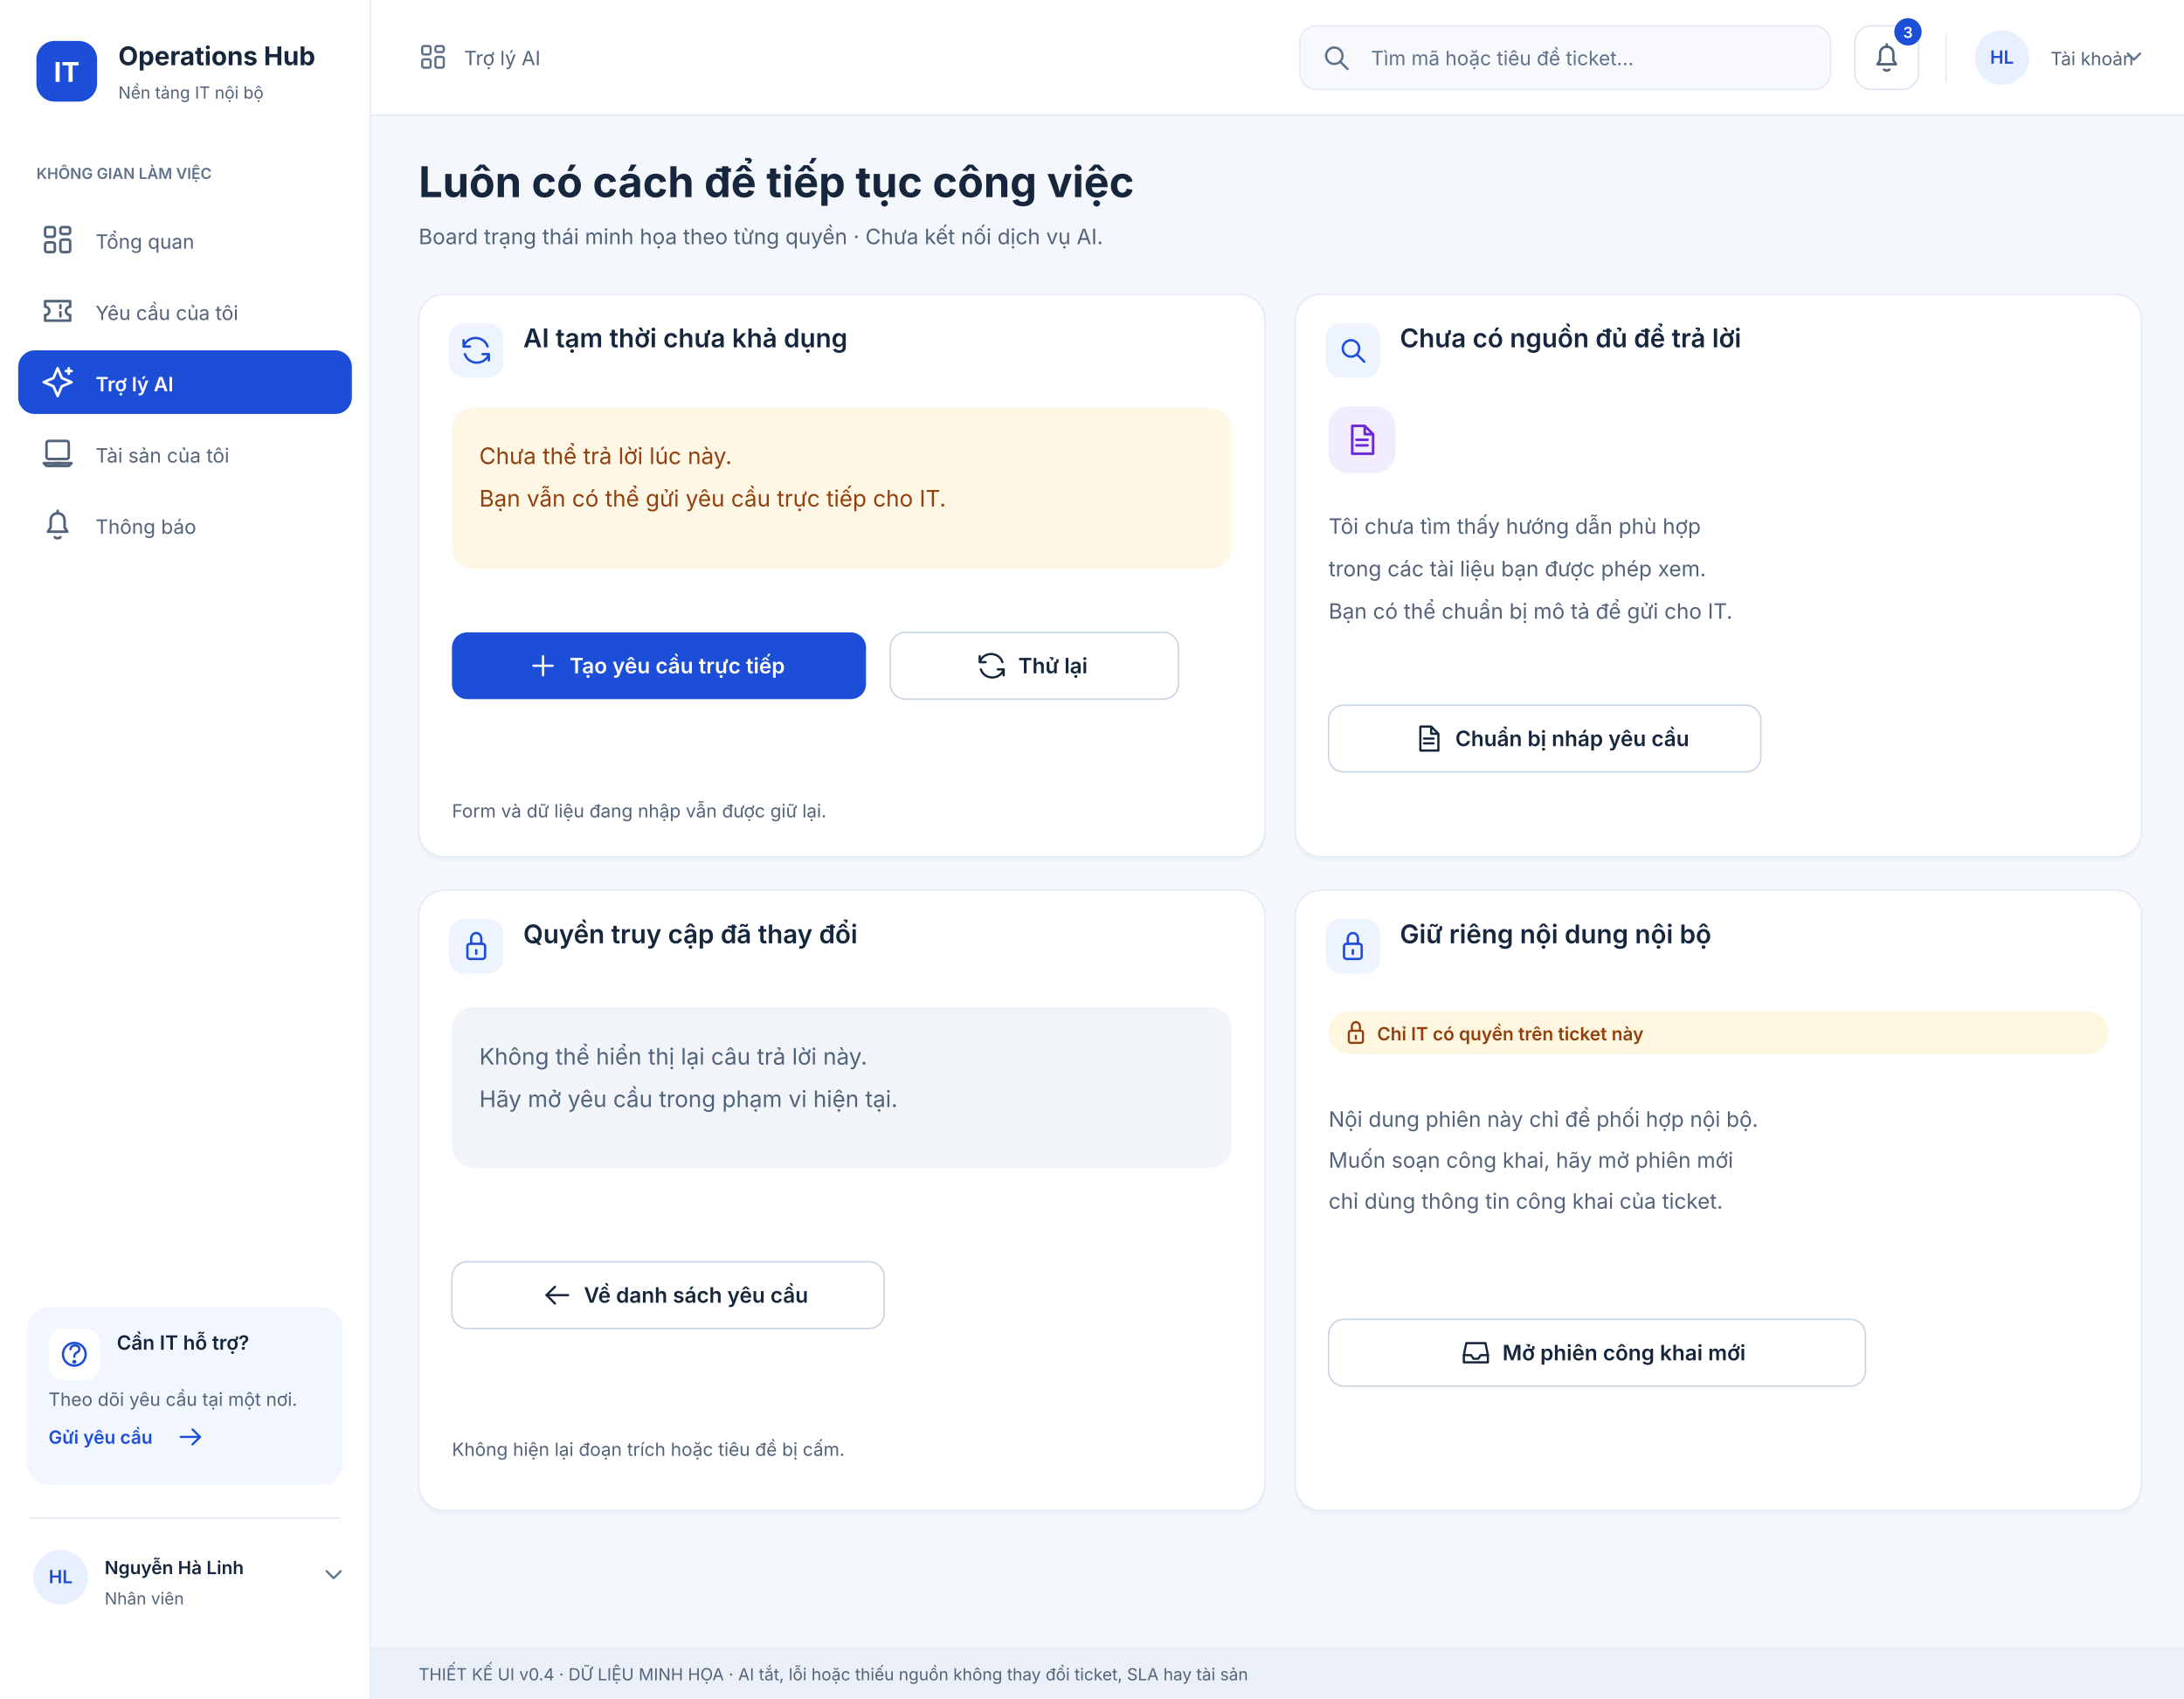
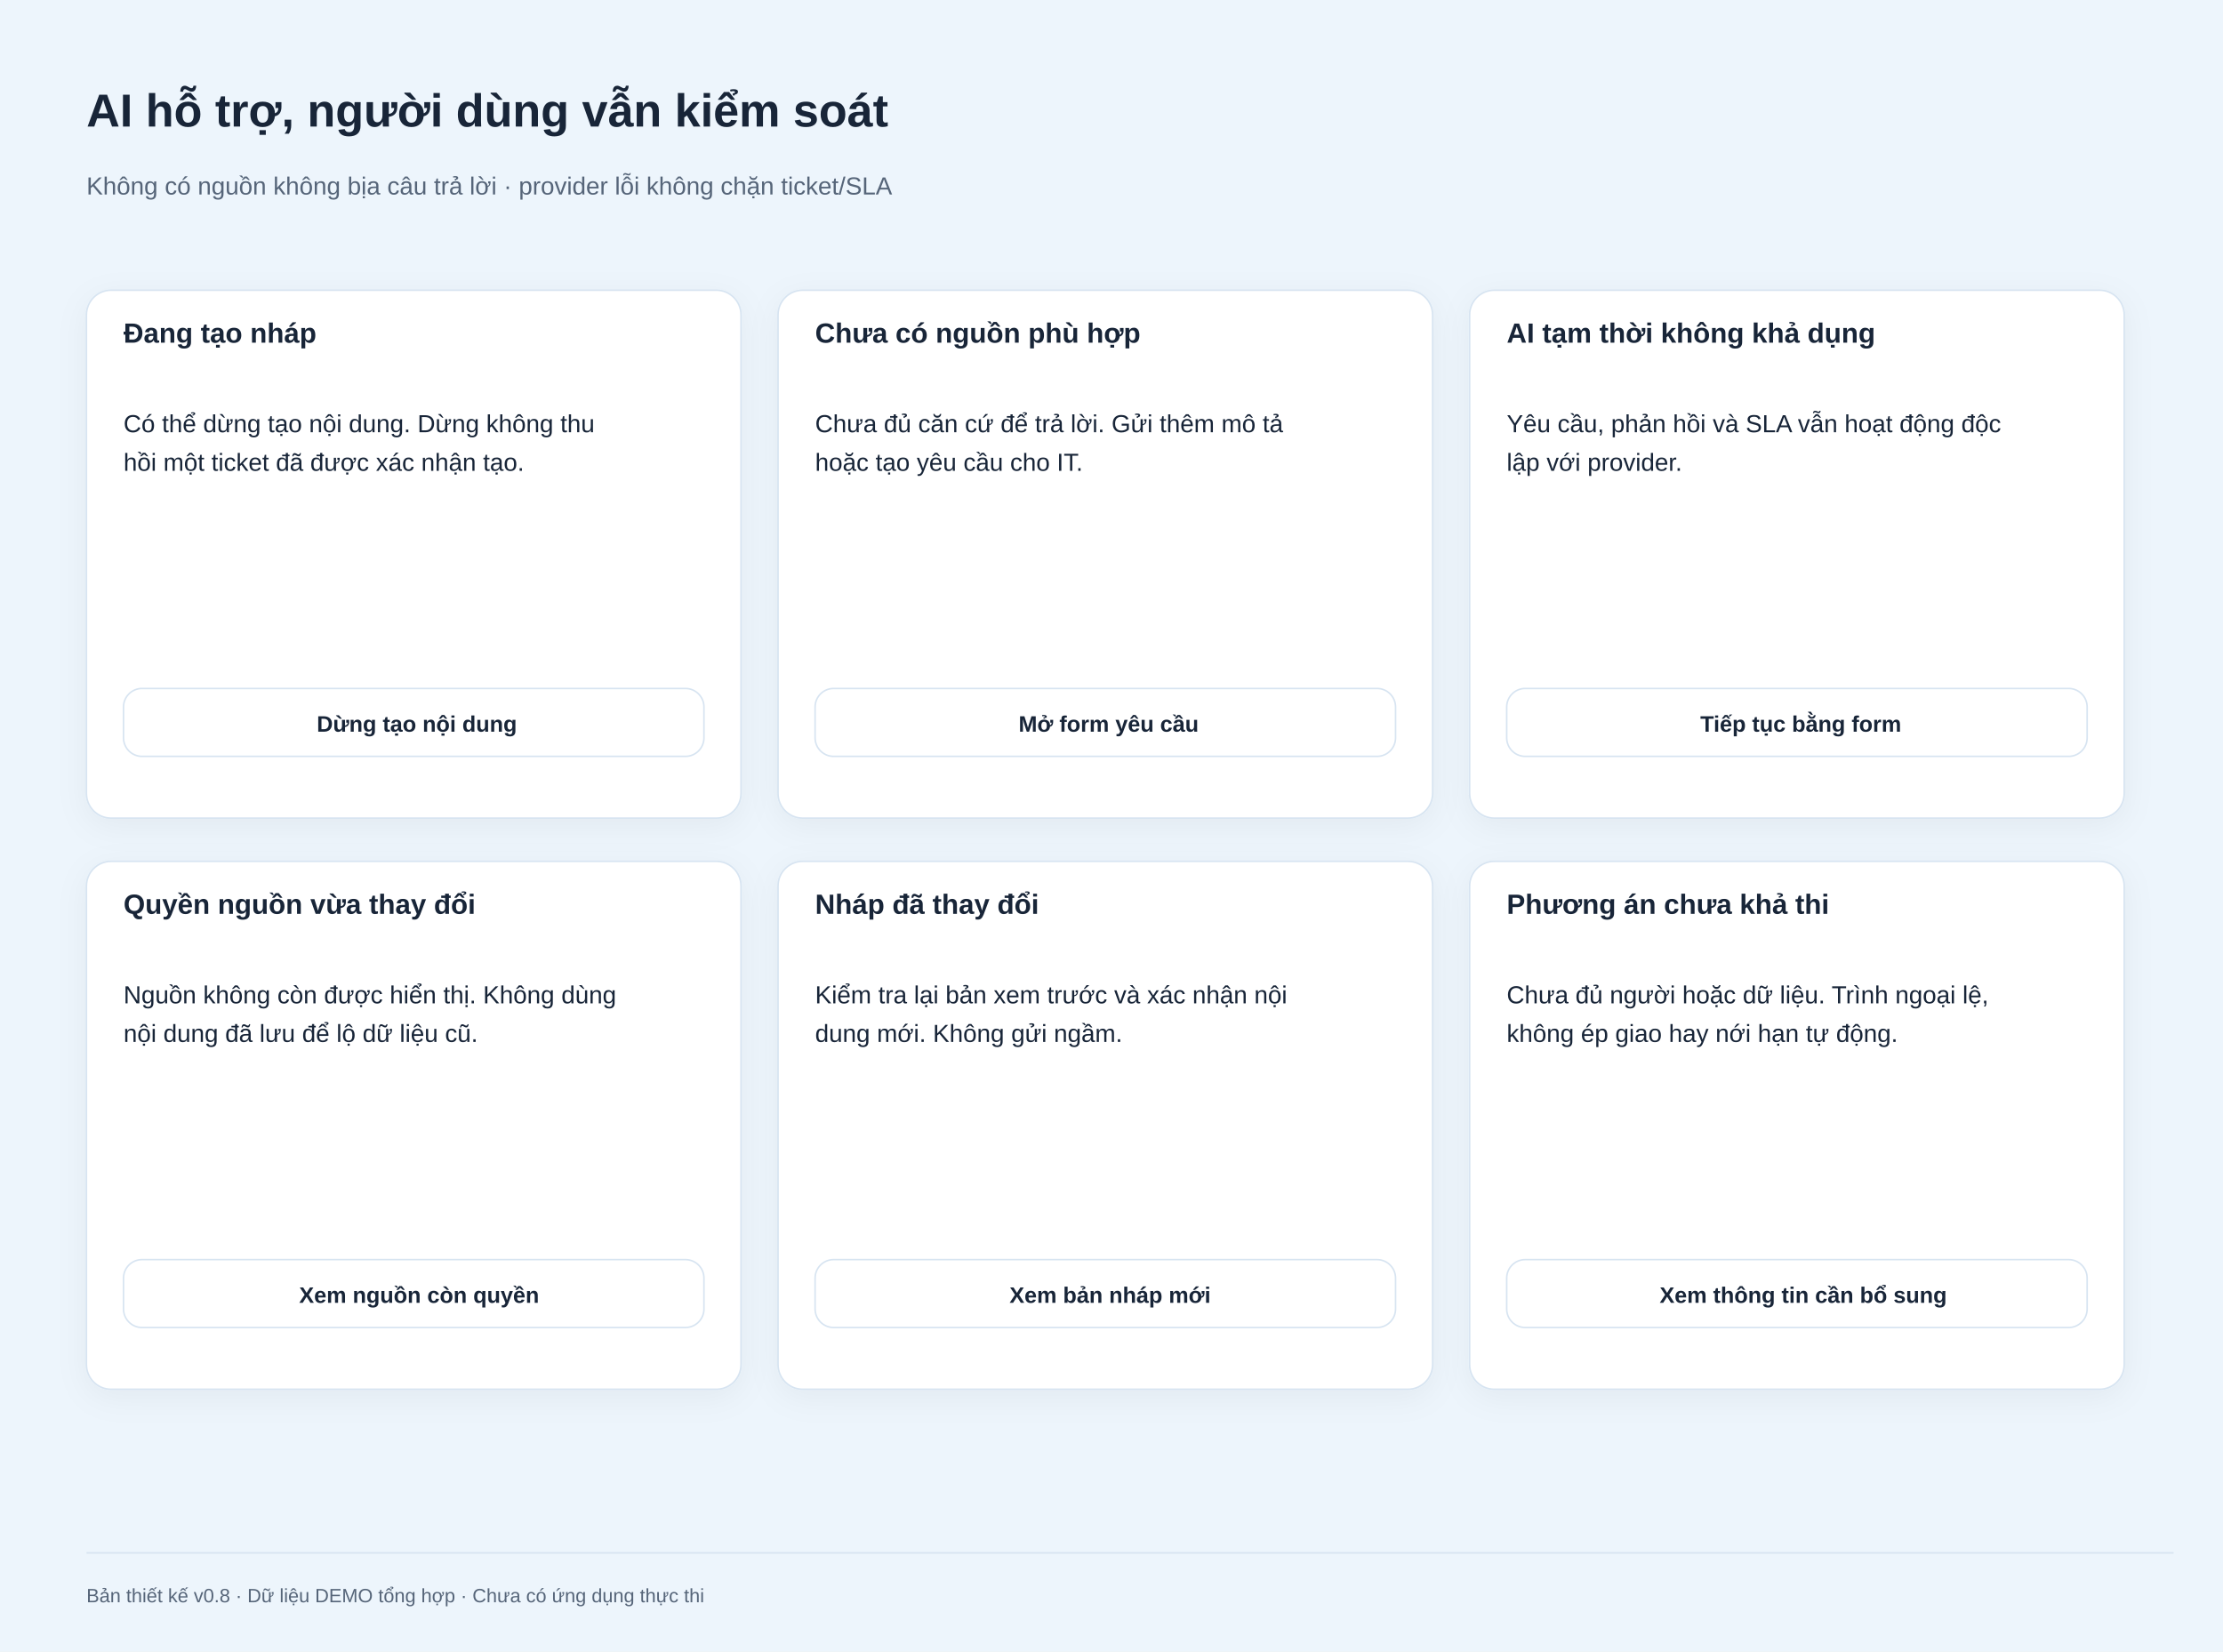
- <svg xmlns="http://www.w3.org/2000/svg" width="1440" height="1120" viewBox="0 0 1440 1120" role="img" aria-labelledby="title desc" data-figure-id="FIG-UI13" data-design-status="design-draft">
-   <style>text{font-family:Inter,Segoe UI,Arial,sans-serif}</style>
-   <rect x="0" y="0" width="1440" height="1120" rx="0" fill="#F4F7FC" />
-   <rect x="0" y="0" width="244" height="1120" rx="0" fill="white" />
-   <line x1="244" y1="0" x2="244" y2="1120" stroke="#E5ECF5" stroke-width="1" stroke-linecap="round" />
-   <rect x="24" y="27" width="40" height="40" rx="12" fill="#1D4ED8" />
-   <text x="44" y="54" font-size="18" fill="white" font-weight="700" text-anchor="middle">IT</text>
-   <text x="78" y="43" font-size="17" fill="#15263D" font-weight="700" text-anchor="start">Operations Hub</text>
-   <text x="78" y="65" font-size="11" fill="#52637A" font-weight="400" text-anchor="start">Nền tảng IT nội bộ</text>
-   <text x="24" y="118" font-size="10" fill="#60728A" font-weight="600" text-anchor="start">KHÔNG GIAN LÀM VIỆC</text>
-   <rect x="29.75" y="149.75" width="6.417" height="6.417" rx="1.375" fill="none" stroke="#52637A" stroke-width="1.696" />
-   <rect x="39.833" y="149.75" width="6.417" height="4.583" rx="1.375" fill="none" stroke="#52637A" stroke-width="1.696" />
-   <rect x="29.75" y="159.833" width="6.417" height="6.417" rx="1.375" fill="none" stroke="#52637A" stroke-width="1.696" />
-   <rect x="39.833" y="158.0" width="6.417" height="8.25" rx="1.375" fill="none" stroke="#52637A" stroke-width="1.696" />
-   <text x="63" y="164" font-size="13" fill="#52637A" font-weight="400" text-anchor="start">Tổng quan</text>
-   <path d="M 29.75 198.583 L 46.25 198.583 L 46.25 202.25 C 42.583 202.25 42.583 207.75 46.25 207.75 L 46.25 211.417 L 29.75 211.417 L 29.75 207.75 C 33.417 207.75 33.417 202.25 29.75 202.25 Z" fill="none" stroke="#52637A" stroke-width="1.696" stroke-linecap="round" stroke-linejoin="round" />
-   <line x1="39.833" y1="201.333" x2="39.833" y2="203.167" stroke="#52637A" stroke-width="1.696" stroke-linecap="round" />
-   <line x1="39.833" y1="205.917" x2="39.833" y2="208.667" stroke="#52637A" stroke-width="1.696" stroke-linecap="round" />
-   <text x="63" y="211" font-size="13" fill="#52637A" font-weight="400" text-anchor="start">Yêu cầu của tôi</text>
-   <rect x="12" y="231" width="220" height="42" rx="11" fill="#1D4ED8" />
-   <path d="M 38.0 242.833 L 40.75 249.25 L 47.167 252.0 L 40.75 254.75 L 38.0 261.167 L 35.25 254.75 L 28.833 252.0 L 35.25 249.25 Z" fill="none" stroke="white" stroke-width="1.696" stroke-linecap="round" stroke-linejoin="round" />
-   <line x1="45.333" y1="242.833" x2="45.333" y2="246.5" stroke="white" stroke-width="1.696" stroke-linecap="round" />
-   <line x1="43.5" y1="244.667" x2="47.167" y2="244.667" stroke="white" stroke-width="1.696" stroke-linecap="round" />
-   <text x="63" y="258" font-size="13" fill="white" font-weight="600" text-anchor="start">Trợ lý AI</text>
-   <rect x="30.667" y="290.75" width="14.667" height="11.917" rx="1.375" fill="none" stroke="#52637A" stroke-width="1.696" />
-   <path d="M 28.833 305.417 L 47.167 305.417 L 45.333 307.25 L 30.667 307.25 Z" fill="none" stroke="#52637A" stroke-width="1.696" stroke-linecap="round" stroke-linejoin="round" />
-   <line x1="36.167" y1="305.417" x2="39.833" y2="305.417" stroke="#52637A" stroke-width="1.696" stroke-linecap="round" />
-   <text x="63" y="305" font-size="13" fill="#52637A" font-weight="400" text-anchor="start">Tài sản của tôi</text>
-   <path d="M 31.583 350.583 L 44.417 350.583 L 42.583 347.833 L 42.583 343.25 C 42.583 336.833 33.417 336.833 33.417 343.25 L 33.417 347.833 Z" fill="none" stroke="#52637A" stroke-width="1.696" stroke-linecap="round" stroke-linejoin="round" />
-   <path d="M 36.167 354.25 C 37.083 355.167 38.917 355.167 39.833 354.25" fill="none" stroke="#52637A" stroke-width="1.696" stroke-linecap="round" stroke-linejoin="round" />
-   <line x1="38.0" y1="336.833" x2="38.0" y2="338.667" stroke="#52637A" stroke-width="1.696" stroke-linecap="round" />
-   <text x="63" y="352" font-size="13" fill="#52637A" font-weight="400" text-anchor="start">Thông báo</text>
-   <rect x="18" y="862" width="208" height="117" rx="14" fill="#F2F6FF" />
-   <rect x="32" y="876" width="34" height="34" rx="10" fill="white" />
-   <circle cx="49.0" cy="893.0" r="7.5" fill="none" stroke="#1D4ED8" stroke-width="1.542" />
-   <path d="M 46.5 889.667 C 46.5 886.333 52.333 886.333 52.333 889.667 C 52.333 892.167 49.0 891.333 49.0 894.667" fill="none" stroke="#1D4ED8" stroke-width="1.542" stroke-linecap="round" stroke-linejoin="round" />
-   <circle cx="49.0" cy="898.0" r="0.583" fill="#1D4ED8" stroke="#1D4ED8" stroke-width="1.542" />
-   <text x="77" y="890" font-size="13" fill="#15263D" font-weight="600" text-anchor="start">Cần IT hỗ trợ?</text>
-   <text x="32" y="927" font-size="12" fill="#52637A" font-weight="400" text-anchor="start">Theo dõi yêu cầu tại một nơi.</text>
-   <text x="32" y="952" font-size="12" fill="#1D4ED8" font-weight="600" text-anchor="start">Gửi yêu cầu</text>
-   <path d="M 126.917 942.542 L 131.875 947.5 L 126.917 952.458" fill="none" stroke="#1D4ED8" stroke-width="1.4" stroke-linecap="round" stroke-linejoin="round" />
-   <line x1="119.125" y1="947.5" x2="131.875" y2="947.5" stroke="#1D4ED8" stroke-width="1.4" stroke-linecap="round" />
-   <line x1="20" y1="1001" x2="224" y2="1001" stroke="#E4EBF4" stroke-width="1" stroke-linecap="round" />
-   <circle cx="40.0" cy="1040.0" r="18.0" fill="#E8F0FF" />
-   <text x="40.0" y="1044.0" font-size="12" fill="#1D4ED8" font-weight="600" text-anchor="middle">HL</text>
-   <text x="69" y="1038" font-size="12" fill="#15263D" font-weight="600" text-anchor="start">Nguyễn Hà Linh</text>
-   <text x="69" y="1058" font-size="11" fill="#52637A" font-weight="400" text-anchor="start">Nhân viên</text>
-   <path d="M 215.333 1036.0 L 220.0 1040.667 L 224.667 1036.0" fill="none" stroke="#60728A" stroke-width="1.4" stroke-linecap="round" stroke-linejoin="round" />
-   <rect x="245" y="0" width="1195" height="76" rx="0" fill="white" />
-   <line x1="244" y1="76" x2="1440" y2="76" stroke="#E4EBF4" stroke-width="1" stroke-linecap="round" />
-   <rect x="278.375" y="30.375" width="5.542" height="5.542" rx="1.188" fill="none" stroke="#60728A" stroke-width="1.465" />
-   <rect x="287.083" y="30.375" width="5.542" height="3.958" rx="1.188" fill="none" stroke="#60728A" stroke-width="1.465" />
-   <rect x="278.375" y="39.083" width="5.542" height="5.542" rx="1.188" fill="none" stroke="#60728A" stroke-width="1.465" />
-   <rect x="287.083" y="37.5" width="5.542" height="7.125" rx="1.188" fill="none" stroke="#60728A" stroke-width="1.465" />
-   <text x="306" y="43" font-size="13" fill="#52637A" font-weight="400" text-anchor="start">Trợ lý AI</text>
-   <rect x="857" y="17" width="350" height="42" rx="11" fill="#F7F9FD" stroke="#E4EBF4" stroke-width="1" />
-   <circle cx="879.75" cy="36.75" r="5.417" fill="none" stroke="#60728A" stroke-width="1.542" />
-   <line x1="883.917" y1="40.917" x2="888.5" y2="45.5" stroke="#60728A" stroke-width="1.542" stroke-linecap="round" />
-   <text x="904" y="43" font-size="13" fill="#60728A" font-weight="400" text-anchor="start">Tìm mã hoặc tiêu đề ticket…</text>
-   <rect x="1223" y="17" width="42" height="42" rx="11" fill="white" stroke="#DCE5F0" stroke-width="1" />
-   <path d="M 1237.875 42.375 L 1250.125 42.375 L 1248.375 39.75 L 1248.375 35.375 C 1248.375 29.25 1239.625 29.25 1239.625 35.375 L 1239.625 39.75 Z" fill="none" stroke="#52637A" stroke-width="1.619" stroke-linecap="round" stroke-linejoin="round" />
-   <path d="M 1242.25 45.875 C 1243.125 46.75 1244.875 46.75 1245.75 45.875" fill="none" stroke="#52637A" stroke-width="1.619" stroke-linecap="round" stroke-linejoin="round" />
-   <line x1="1244.0" y1="29.25" x2="1244.0" y2="31.0" stroke="#52637A" stroke-width="1.619" stroke-linecap="round" />
-   <circle cx="1258" cy="21" r="9" fill="#1D4ED8" />
-   <text x="1258" y="25" font-size="10" fill="white" font-weight="600" text-anchor="middle">3</text>
-   <line x1="1283" y1="22" x2="1283" y2="54" stroke="#E4EBF4" stroke-width="1" stroke-linecap="round" />
-   <circle cx="1320.0" cy="38.0" r="18.0" fill="#E8F0FF" />
-   <text x="1320.0" y="42.0" font-size="12" fill="#1D4ED8" font-weight="600" text-anchor="middle">HL</text>
-   <text x="1352" y="43" font-size="12" fill="#52637A" font-weight="400" text-anchor="start">Tài khoản</text>
-   <path d="M 1402.917 35.25 L 1407.0 39.333 L 1411.083 35.25" fill="none" stroke="#60728A" stroke-width="1.4" stroke-linecap="round" stroke-linejoin="round" />
-   <text x="276" y="130" font-size="28" fill="#15263D" font-weight="700" text-anchor="start">Luôn có cách để tiếp tục công việc</text>
-   <text x="276" y="161" font-size="14" fill="#52637A" font-weight="400" text-anchor="start">Board trạng thái minh họa theo từng quyền · Chưa kết nối dịch vụ AI.</text>
-   <rect x="276" y="197" width="558" height="371" rx="17" fill="#EAF0F8" opacity="0.65" />
-   <rect x="276" y="194" width="558" height="371" rx="17" fill="white" stroke="#E4EBF4" stroke-width="1" />
-   <rect x="296" y="213" width="36" height="36" rx="10" fill="#EEF4FF" />
-   <path d="M 321.5 228.5 C 319.0 221.0 308.167 221.0 305.667 228.5 M 305.667 224.333 L 305.667 228.5 L 309.833 228.5 M 306.5 233.5 C 309.0 241.0 319.833 241.0 322.333 233.5 M 322.333 237.667 L 322.333 233.5 L 318.167 233.5" fill="none" stroke="#1D4ED8" stroke-width="1.542" stroke-linecap="round" stroke-linejoin="round" />
-   <text x="345" y="229" font-size="17" fill="#15263D" font-weight="600" text-anchor="start">AI tạm thời chưa khả dụng</text>
-   <rect x="298" y="269" width="514" height="106" rx="14" fill="#FFF7E5" />
-   <text x="316" y="306" font-size="15" fill="#92400E" font-weight="400" text-anchor="start">Chưa thể trả lời lúc này.</text>
-   <text x="316" y="334" font-size="15" fill="#92400E" font-weight="400" text-anchor="start">Bạn vẫn có thể gửi yêu cầu trực tiếp cho IT.</text>
-   <rect x="298" y="417" width="273" height="44" rx="10" fill="#1D4ED8" />
-   <line x1="358.05" y1="432.667" x2="358.05" y2="445.333" stroke="white" stroke-width="1.465" stroke-linecap="round" />
-   <line x1="351.717" y1="439.0" x2="364.383" y2="439.0" stroke="white" stroke-width="1.465" stroke-linecap="round" />
-   <text x="375.55" y="444.0" font-size="14" fill="white" font-weight="600" text-anchor="start">Tạo yêu cầu trực tiếp</text>
-   <rect x="587" y="417" width="190" height="44" rx="10" fill="white" stroke="#CAD5E4" stroke-width="1" />
-   <path d="M 660.975 436.625 C 658.6 429.5 648.308 429.5 645.933 436.625 M 645.933 432.667 L 645.933 436.625 L 649.892 436.625 M 646.725 441.375 C 649.1 448.5 659.392 448.5 661.767 441.375 M 661.767 445.333 L 661.767 441.375 L 657.808 441.375" fill="none" stroke="#15263D" stroke-width="1.465" stroke-linecap="round" stroke-linejoin="round" />
-   <text x="671.35" y="444.0" font-size="14" fill="#15263D" font-weight="600" text-anchor="start">Thử lại</text>
-   <text x="298" y="539" font-size="12" fill="#52637A" font-weight="400" text-anchor="start">Form và dữ liệu đang nhập vẫn được giữ lại.</text>
-   <rect x="854" y="197" width="558" height="371" rx="17" fill="#EAF0F8" opacity="0.65" />
-   <rect x="854" y="194" width="558" height="371" rx="17" fill="white" stroke="#E4EBF4" stroke-width="1" />
-   <rect x="874" y="213" width="36" height="36" rx="10" fill="#EEF4FF" />
-   <circle cx="890.75" cy="229.75" r="5.417" fill="none" stroke="#1D4ED8" stroke-width="1.542" />
-   <line x1="894.917" y1="233.917" x2="899.5" y2="238.5" stroke="#1D4ED8" stroke-width="1.542" stroke-linecap="round" />
-   <text x="923" y="229" font-size="17" fill="#15263D" font-weight="600" text-anchor="start">Chưa có nguồn đủ để trả lời</text>
-   <rect x="876" y="268" width="44" height="44" rx="13" fill="#F1EDFF" />
-   <path d="M 891.583 280.833 L 899.833 280.833 L 905.333 286.333 L 905.333 299.167 L 891.583 299.167 Z M 899.833 280.833 L 899.833 286.333 L 905.333 286.333" fill="none" stroke="#6D28D9" stroke-width="1.696" stroke-linecap="round" stroke-linejoin="round" />
-   <line x1="894.333" y1="290.0" x2="901.667" y2="290.0" stroke="#6D28D9" stroke-width="1.696" stroke-linecap="round" />
-   <line x1="894.333" y1="293.667" x2="901.667" y2="293.667" stroke="#6D28D9" stroke-width="1.696" stroke-linecap="round" />
-   <text x="876" y="352" font-size="14" fill="#52637A" font-weight="400" text-anchor="start">Tôi chưa tìm thấy hướng dẫn phù hợp</text>
-   <text x="876" y="380" font-size="14" fill="#52637A" font-weight="400" text-anchor="start">trong các tài liệu bạn được phép xem.</text>
-   <text x="876" y="408" font-size="14" fill="#52637A" font-weight="400" text-anchor="start">Bạn có thể chuẩn bị mô tả để gửi cho IT.</text>
-   <rect x="876" y="465" width="285" height="44" rx="10" fill="white" stroke="#CAD5E4" stroke-width="1" />
-   <path d="M 936.508 479.083 L 943.633 479.083 L 948.383 483.833 L 948.383 494.917 L 936.508 494.917 Z M 943.633 479.083 L 943.633 483.833 L 948.383 483.833" fill="none" stroke="#15263D" stroke-width="1.465" stroke-linecap="round" stroke-linejoin="round" />
-   <line x1="938.883" y1="487.0" x2="945.217" y2="487.0" stroke="#15263D" stroke-width="1.465" stroke-linecap="round" />
-   <line x1="938.883" y1="490.167" x2="945.217" y2="490.167" stroke="#15263D" stroke-width="1.465" stroke-linecap="round" />
-   <text x="959.55" y="492.0" font-size="14" fill="#15263D" font-weight="600" text-anchor="start">Chuẩn bị nháp yêu cầu</text>
-   <rect x="276" y="590" width="558" height="409" rx="17" fill="#EAF0F8" opacity="0.65" />
-   <rect x="276" y="587" width="558" height="409" rx="17" fill="white" stroke="#E4EBF4" stroke-width="1" />
-   <rect x="296" y="606" width="36" height="36" rx="10" fill="#EEF4FF" />
-   <rect x="308.167" y="622.333" width="11.667" height="10.0" rx="1.667" fill="none" stroke="#1D4ED8" stroke-width="1.542" />
-   <path d="M 310.667 622.333 L 310.667 619.0 C 310.667 614.0 317.333 614.0 317.333 619.0 L 317.333 622.333" fill="none" stroke="#1D4ED8" stroke-width="1.542" stroke-linecap="round" stroke-linejoin="round" />
-   <line x1="314.0" y1="626.5" x2="314.0" y2="629.0" stroke="#1D4ED8" stroke-width="1.542" stroke-linecap="round" />
-   <text x="345" y="622" font-size="17" fill="#15263D" font-weight="600" text-anchor="start">Quyền truy cập đã thay đổi</text>
-   <rect x="298" y="664" width="514" height="106" rx="14" fill="#F1F5FA" />
-   <text x="316" y="702" font-size="15" fill="#52637A" font-weight="400" text-anchor="start">Không thể hiển thị lại câu trả lời này.</text>
-   <text x="316" y="730" font-size="15" fill="#52637A" font-weight="400" text-anchor="start">Hãy mở yêu cầu trong phạm vi hiện tại.</text>
-   <rect x="298" y="832" width="285" height="44" rx="10" fill="white" stroke="#CAD5E4" stroke-width="1" />
-   <path d="M 365.917 848.458 L 360.375 854.0 L 365.917 859.542" fill="none" stroke="#15263D" stroke-width="1.465" stroke-linecap="round" stroke-linejoin="round" />
-   <line x1="360.375" y1="854.0" x2="374.625" y2="854.0" stroke="#15263D" stroke-width="1.465" stroke-linecap="round" />
-   <text x="385.0" y="859.0" font-size="14" fill="#15263D" font-weight="600" text-anchor="start">Về danh sách yêu cầu</text>
-   <text x="298" y="960" font-size="12" fill="#52637A" font-weight="400" text-anchor="start">Không hiện lại đoạn trích hoặc tiêu đề bị cấm.</text>
-   <rect x="854" y="590" width="558" height="409" rx="17" fill="#EAF0F8" opacity="0.65" />
-   <rect x="854" y="587" width="558" height="409" rx="17" fill="white" stroke="#E4EBF4" stroke-width="1" />
-   <rect x="874" y="606" width="36" height="36" rx="10" fill="#EEF4FF" />
-   <rect x="886.167" y="622.333" width="11.667" height="10.0" rx="1.667" fill="none" stroke="#1D4ED8" stroke-width="1.542" />
-   <path d="M 888.667 622.333 L 888.667 619.0 C 888.667 614.0 895.333 614.0 895.333 619.0 L 895.333 622.333" fill="none" stroke="#1D4ED8" stroke-width="1.542" stroke-linecap="round" stroke-linejoin="round" />
-   <line x1="892.0" y1="626.5" x2="892.0" y2="629.0" stroke="#1D4ED8" stroke-width="1.542" stroke-linecap="round" />
-   <text x="923" y="622" font-size="17" fill="#15263D" font-weight="600" text-anchor="start">Giữ riêng nội dung nội bộ</text>
-   <rect x="876" y="667" width="514" height="28" rx="14" fill="#FFF6DF" />
-   <rect x="889.333" y="679.667" width="9.333" height="8.0" rx="1.333" fill="none" stroke="#92400E" stroke-width="1.4" />
-   <path d="M 891.333 679.667 L 891.333 677.0 C 891.333 673.0 896.667 673.0 896.667 677.0 L 896.667 679.667" fill="none" stroke="#92400E" stroke-width="1.4" stroke-linecap="round" stroke-linejoin="round" />
-   <line x1="894.0" y1="683.0" x2="894.0" y2="685.0" stroke="#92400E" stroke-width="1.4" stroke-linecap="round" />
-   <text x="908" y="686" font-size="12" fill="#92400E" font-weight="600" text-anchor="start">Chỉ IT có quyền trên ticket này</text>
-   <text x="876" y="743" font-size="14" fill="#52637A" font-weight="400" text-anchor="start">Nội dung phiên này chỉ để phối hợp nội bộ.</text>
-   <text x="876" y="770" font-size="14" fill="#52637A" font-weight="400" text-anchor="start">Muốn soạn công khai, hãy mở phiên mới</text>
-   <text x="876" y="797" font-size="14" fill="#52637A" font-weight="400" text-anchor="start">chỉ dùng thông tin công khai của ticket.</text>
-   <rect x="876" y="870" width="354" height="44" rx="10" fill="white" stroke="#CAD5E4" stroke-width="1" />
-   <path d="M 966.767 885.667 L 979.433 885.667 L 981.017 893.583 L 981.017 898.333 L 965.183 898.333 L 965.183 893.583 Z" fill="none" stroke="#15263D" stroke-width="1.465" stroke-linecap="round" stroke-linejoin="round" />
-   <path d="M 965.183 893.583 L 969.933 893.583 L 971.517 895.958 L 974.683 895.958 L 976.267 893.583 L 981.017 893.583" fill="none" stroke="#15263D" stroke-width="1.465" stroke-linecap="round" stroke-linejoin="round" />
-   <text x="990.6" y="897.0" font-size="14" fill="#15263D" font-weight="600" text-anchor="start">Mở phiên công khai mới</text>
-   <rect x="244" y="1086" width="1196" height="34" rx="0" fill="#EBF0F8" />
-   <text x="276" y="1108" font-size="11" fill="#52637A" font-weight="400" text-anchor="start">THIẾT KẾ UI v0.4 · DỮ LIỆU MINH HỌA · AI tắt, lỗi hoặc thiếu nguồn không thay đổi ticket, SLA hay tài sản</text>
+ <svg xmlns="http://www.w3.org/2000/svg" width="1440" height="1070" viewBox="0 0 1440 1070" role="img" aria-labelledby="title desc">
+   <defs>
+     <filter id="soft">
+       <feDropShadow dx="0" dy="5" stdDeviation="10" flood-color="#182538" flood-opacity=".05" />
+     </filter>
+   </defs>
+   <g font-family="Segoe UI,Arial,sans-serif">
+     <rect x="0" y="0" width="1440" height="1070" rx="0" fill="#EDF5FC" stroke="none" stroke-width="1" />
+     <text x="56" y="82" font-size="30" fill="#182538" font-weight="700" text-anchor="start" data-max-width="1328">AI hỗ trợ, người dùng vẫn kiểm soát</text>
+     <text x="56" y="126" font-size="16" fill="#566579" font-weight="400" text-anchor="start" data-max-width="1320">Không có nguồn không bịa câu trả lời · provider lỗi không chặn ticket/SLA</text>
+     <rect x="56" y="188" width="424" height="342" rx="16" fill="#FFFFFF" stroke="#D7E4F1" stroke-width="1" filter="url(#soft)" />
+     <text x="80" y="222" font-size="18" fill="#182538" font-weight="650" text-anchor="start" data-max-width="376">Đang tạo nháp</text>
+     <text x="80" y="280" font-size="16" fill="#182538" font-weight="400" text-anchor="start" data-max-width="376">Có thể dừng tạo nội dung. Dừng không thu</text>
+     <text x="80" y="305" font-size="16" fill="#182538" font-weight="400" text-anchor="start" data-max-width="376">hồi một ticket đã được xác nhận tạo.</text>
+     <g data-control="button" data-label="Dừng tạo nội dung" data-x="80" data-y="446" data-width="376" data-height="44" data-alignment="center">
+       <rect x="80" y="446" width="376" height="44" rx="12" fill="#FFFFFF" stroke="#D7E4F1" stroke-width="1" />
+       <g data-button-content="center" data-center-x="268.0" data-center-y="468.0" transform="translate(205.1814 458)">
+         <text x="0" y="16" font-size="14.5" fill="#182538" font-weight="600" text-anchor="start" data-max-width="344">Dừng tạo nội dung</text>
+       </g>
+     </g>
+     <rect x="504" y="188" width="424" height="342" rx="16" fill="#FFFFFF" stroke="#D7E4F1" stroke-width="1" filter="url(#soft)" />
+     <text x="528" y="222" font-size="18" fill="#182538" font-weight="650" text-anchor="start" data-max-width="376">Chưa có nguồn phù hợp</text>
+     <text x="528" y="280" font-size="16" fill="#182538" font-weight="400" text-anchor="start" data-max-width="376">Chưa đủ căn cứ để trả lời. Gửi thêm mô tả</text>
+     <text x="528" y="305" font-size="16" fill="#182538" font-weight="400" text-anchor="start" data-max-width="376">hoặc tạo yêu cầu cho IT.</text>
+     <g data-control="button" data-label="Mở form yêu cầu" data-x="528" data-y="446" data-width="376" data-height="44" data-alignment="center">
+       <rect x="528" y="446" width="376" height="44" rx="12" fill="#FFFFFF" stroke="#D7E4F1" stroke-width="1" />
+       <g data-button-content="center" data-center-x="716.0" data-center-y="468.0" transform="translate(659.8125 458)">
+         <text x="0" y="16" font-size="14.5" fill="#182538" font-weight="600" text-anchor="start" data-max-width="344">Mở form yêu cầu</text>
+       </g>
+     </g>
+     <rect x="952" y="188" width="424" height="342" rx="16" fill="#FFFFFF" stroke="#D7E4F1" stroke-width="1" filter="url(#soft)" />
+     <text x="976" y="222" font-size="18" fill="#182538" font-weight="650" text-anchor="start" data-max-width="376">AI tạm thời không khả dụng</text>
+     <text x="976" y="280" font-size="16" fill="#182538" font-weight="400" text-anchor="start" data-max-width="376">Yêu cầu, phản hồi và SLA vẫn hoạt động độc</text>
+     <text x="976" y="305" font-size="16" fill="#182538" font-weight="400" text-anchor="start" data-max-width="376">lập với provider.</text>
+     <g data-control="button" data-label="Tiếp tục bằng form" data-x="976" data-y="446" data-width="376" data-height="44" data-alignment="center">
+       <rect x="976" y="446" width="376" height="44" rx="12" fill="#FFFFFF" stroke="#D7E4F1" stroke-width="1" />
+       <g data-button-content="center" data-center-x="1164.0" data-center-y="468.0" transform="translate(1101.384 458)">
+         <text x="0" y="16" font-size="14.5" fill="#182538" font-weight="600" text-anchor="start" data-max-width="344">Tiếp tục bằng form</text>
+       </g>
+     </g>
+     <rect x="56" y="558" width="424" height="342" rx="16" fill="#FFFFFF" stroke="#D7E4F1" stroke-width="1" filter="url(#soft)" />
+     <text x="80" y="592" font-size="18" fill="#182538" font-weight="650" text-anchor="start" data-max-width="376">Quyền nguồn vừa thay đổi</text>
+     <text x="80" y="650" font-size="16" fill="#182538" font-weight="400" text-anchor="start" data-max-width="376">Nguồn không còn được hiển thị. Không dùng</text>
+     <text x="80" y="675" font-size="16" fill="#182538" font-weight="400" text-anchor="start" data-max-width="376">nội dung đã lưu để lộ dữ liệu cũ.</text>
+     <g data-control="button" data-label="Xem nguồn còn quyền" data-x="80" data-y="816" data-width="376" data-height="44" data-alignment="center">
+       <rect x="80" y="816" width="376" height="44" rx="12" fill="#FFFFFF" stroke="#D7E4F1" stroke-width="1" />
+       <g data-button-content="center" data-center-x="268.0" data-center-y="838.0" transform="translate(193.7656 828)">
+         <text x="0" y="16" font-size="14.5" fill="#182538" font-weight="600" text-anchor="start" data-max-width="344">Xem nguồn còn quyền</text>
+       </g>
+     </g>
+     <rect x="504" y="558" width="424" height="342" rx="16" fill="#FFFFFF" stroke="#D7E4F1" stroke-width="1" filter="url(#soft)" />
+     <text x="528" y="592" font-size="18" fill="#182538" font-weight="650" text-anchor="start" data-max-width="376">Nháp đã thay đổi</text>
+     <text x="528" y="650" font-size="16" fill="#182538" font-weight="400" text-anchor="start" data-max-width="376">Kiểm tra lại bản xem trước và xác nhận nội</text>
+     <text x="528" y="675" font-size="16" fill="#182538" font-weight="400" text-anchor="start" data-max-width="376">dung mới. Không gửi ngầm.</text>
+     <g data-control="button" data-label="Xem bản nháp mới" data-x="528" data-y="816" data-width="376" data-height="44" data-alignment="center">
+       <rect x="528" y="816" width="376" height="44" rx="12" fill="#FFFFFF" stroke="#D7E4F1" stroke-width="1" />
+       <g data-button-content="center" data-center-x="716.0" data-center-y="838.0" transform="translate(653.9158 828)">
+         <text x="0" y="16" font-size="14.5" fill="#182538" font-weight="600" text-anchor="start" data-max-width="344">Xem bản nháp mới</text>
+       </g>
+     </g>
+     <rect x="952" y="558" width="424" height="342" rx="16" fill="#FFFFFF" stroke="#D7E4F1" stroke-width="1" filter="url(#soft)" />
+     <text x="976" y="592" font-size="18" fill="#182538" font-weight="650" text-anchor="start" data-max-width="376">Phương án chưa khả thi</text>
+     <text x="976" y="650" font-size="16" fill="#182538" font-weight="400" text-anchor="start" data-max-width="376">Chưa đủ người hoặc dữ liệu. Trình ngoại lệ,</text>
+     <text x="976" y="675" font-size="16" fill="#182538" font-weight="400" text-anchor="start" data-max-width="376">không ép giao hay nới hạn tự động.</text>
+     <g data-control="button" data-label="Xem thông tin cần bổ sung" data-x="976" data-y="816" data-width="376" data-height="44" data-alignment="center">
+       <rect x="976" y="816" width="376" height="44" rx="12" fill="#FFFFFF" stroke="#D7E4F1" stroke-width="1" />
+       <g data-button-content="center" data-center-x="1164.0" data-center-y="838.0" transform="translate(1075.053 828)">
+         <text x="0" y="16" font-size="14.5" fill="#182538" font-weight="600" text-anchor="start" data-max-width="344">Xem thông tin cần bổ sung</text>
+       </g>
+     </g>
+     <path d="M56 1006 L1408 1006" stroke="#D7E4F1" stroke-width="1" fill="none" />
+     <text x="56" y="1038" font-size="12.5" fill="#566579" font-weight="400" text-anchor="start" data-max-width="1352">Bản thiết kế v0.8 · Dữ liệu DEMO tổng hợp · Chưa có ứng dụng thực thi</text>
+   </g>
</svg>
